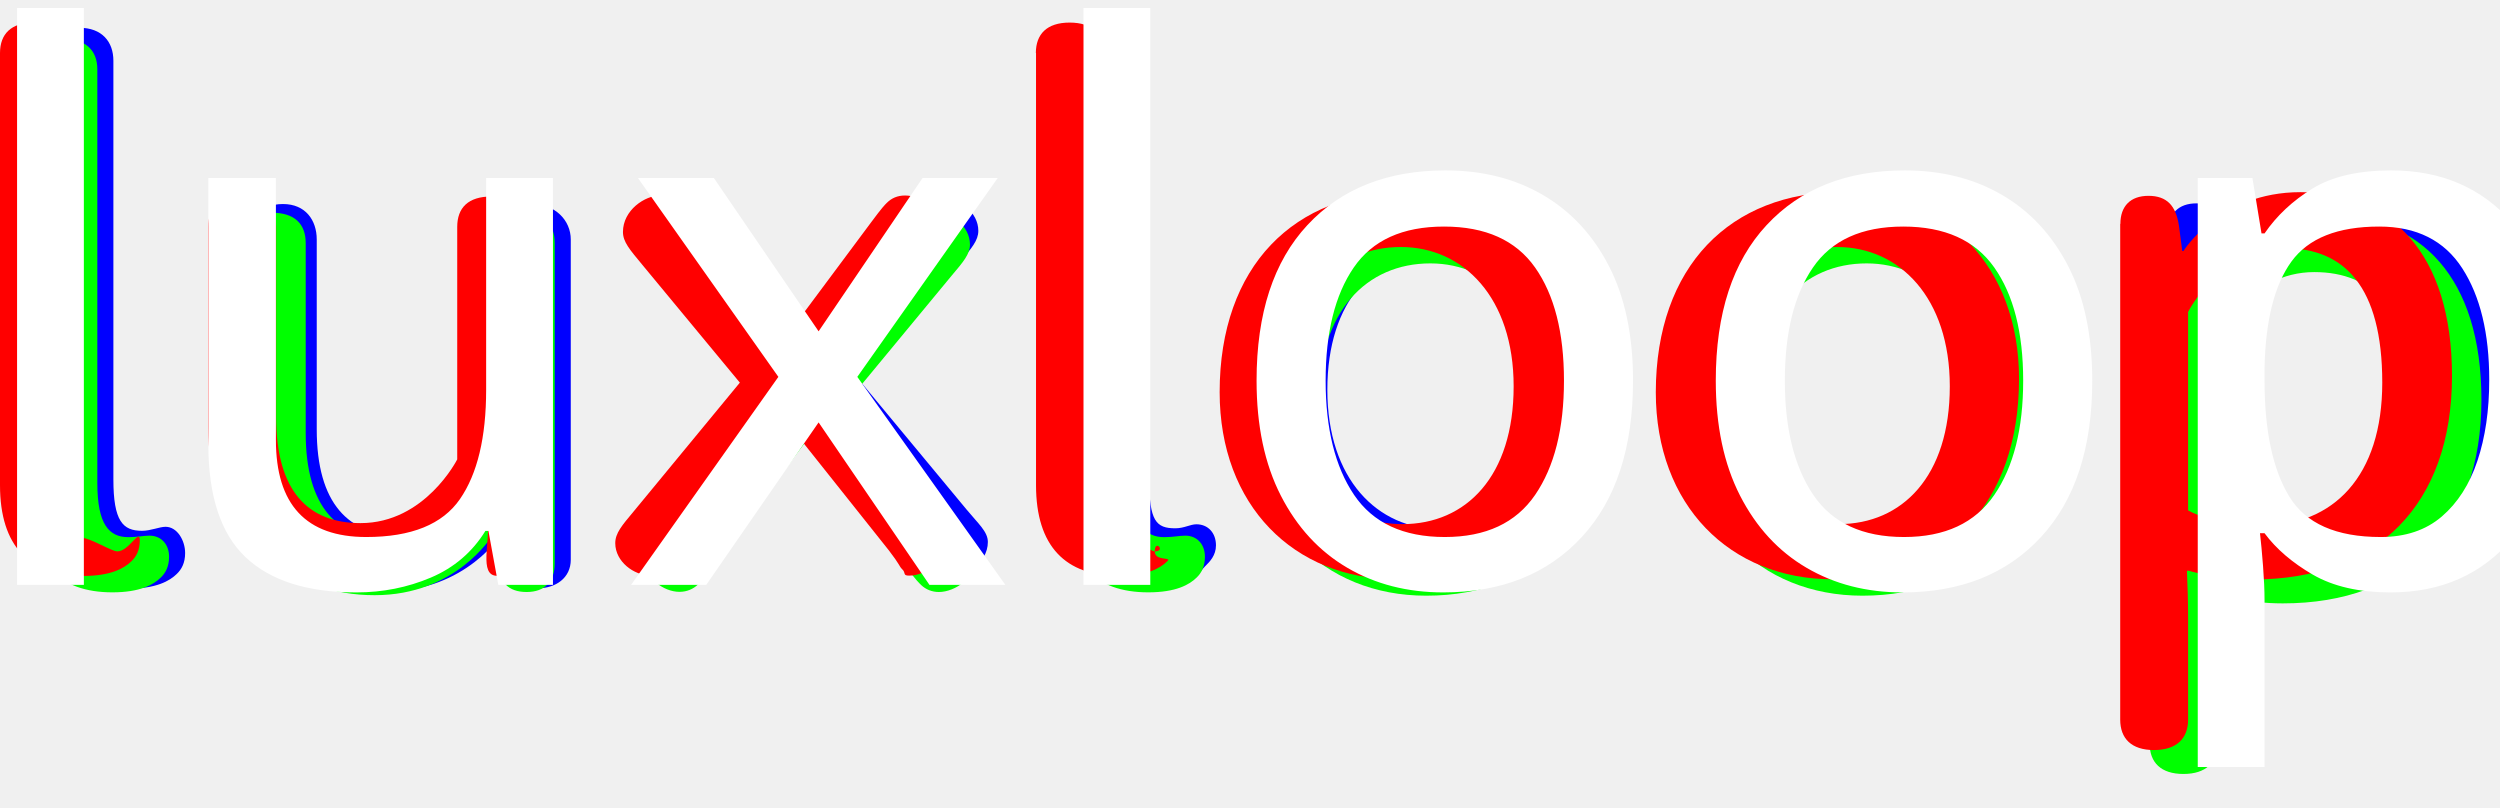
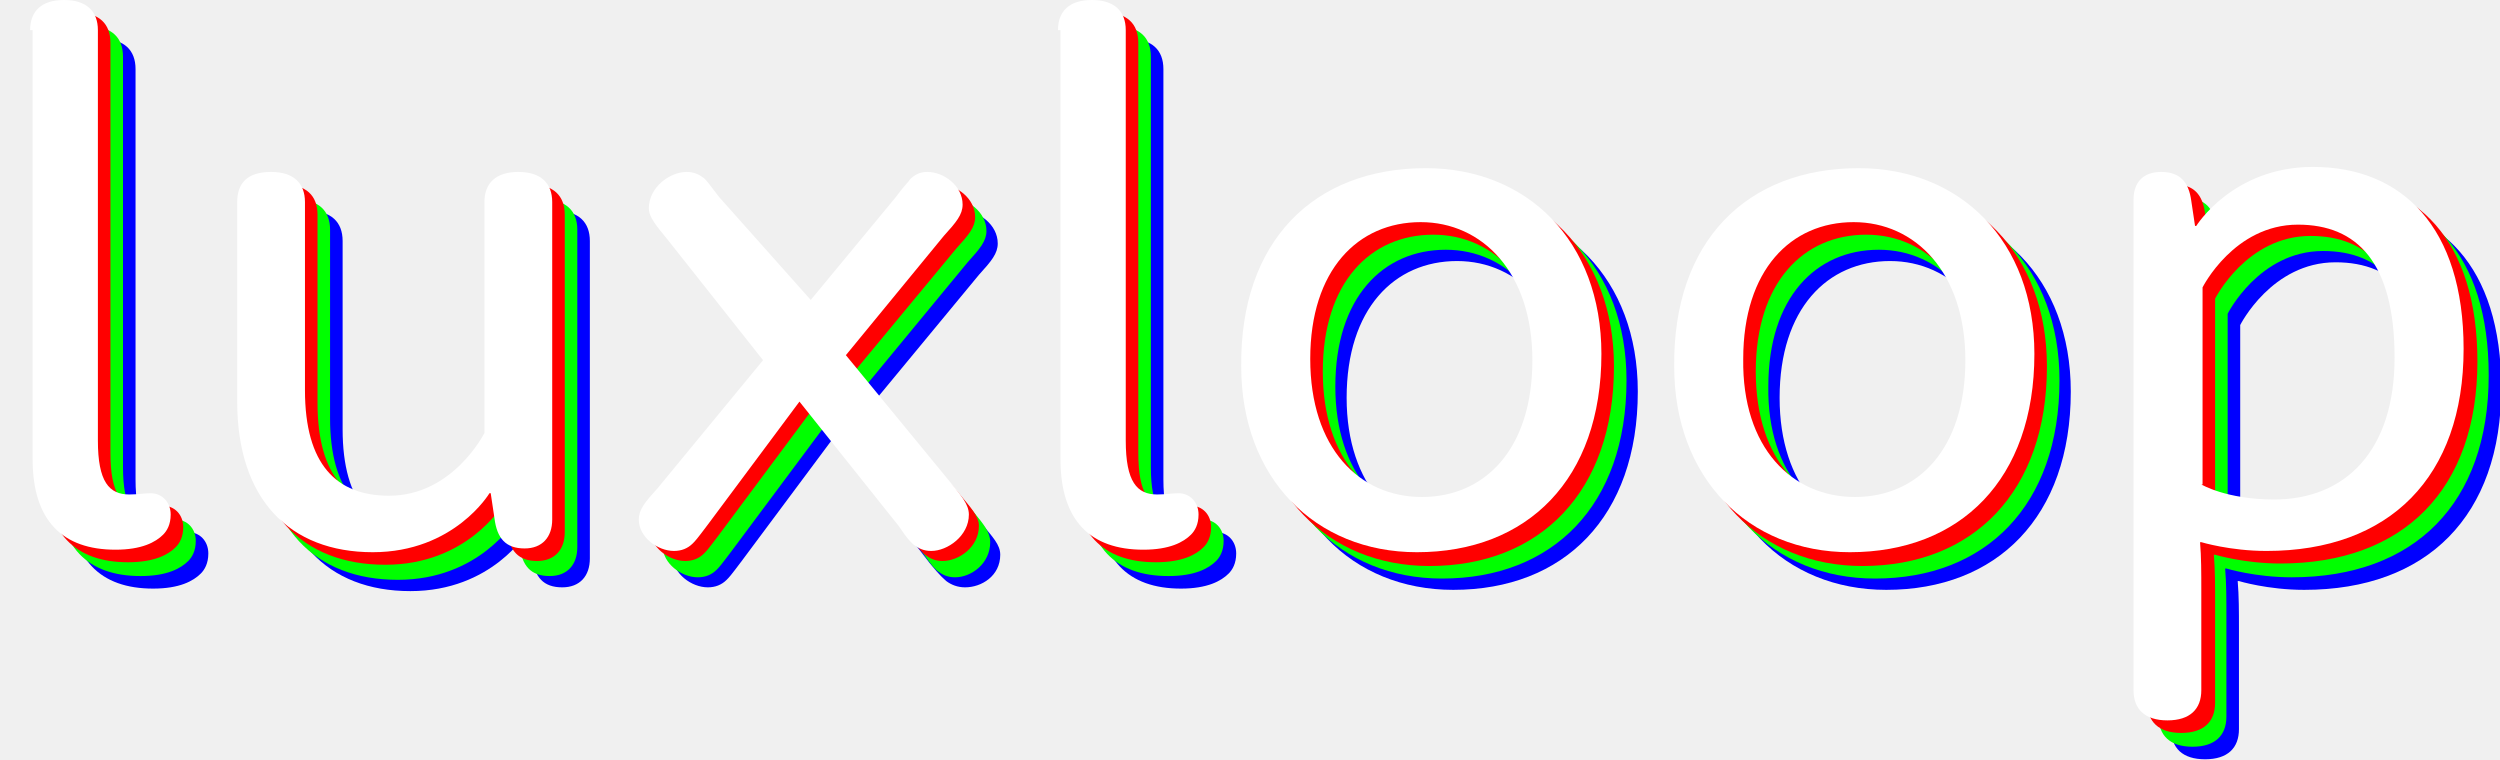
- <svg xmlns="http://www.w3.org/2000/svg" version="1.0" id="Layer_2" x="0px" y="0px" viewBox="0 0 1494.9 483" enable-background="new 0 0 1494.9 483" xml:space="preserve">
+ <svg xmlns="http://www.w3.org/2000/svg" version="1.0" id="ll_x5F_text" x="0px" y="0px" viewBox="0 0 199.2 60.5" enable-background="new 0 0 199.2 60.5" xml:space="preserve">
  <g>
-     <path fill="#0000FF" d="M27.2,36.3c0-11.3,6.6-19.7,20.2-19.7S67.8,25,67.8,36.3v250.3c0,25,5.6,30.8,17.1,30.8   c5.3,0,10.4-2.4,14.1-2.4c6.9,0,11.7,8.1,11.7,15.7c0,6-2.2,9.8-4.9,12.4c-4.4,4.4-12.6,8.9-29,8.9c-31.9,0-49.6-17.7-49.6-54.3   V36.3z" />
-     <path fill="#0000FF" d="M148.8,143.2c0-11.5,6.4-21.2,20.4-21.2c13.5,0,20.2,9.7,20.2,21.2v113.5c0,44.5,19.1,63.6,50.5,63.6   c38.6,0,57.8-38.1,57.8-38.1v-139c0-11.5,6.6-21.2,20.4-21.2s23.2,9.7,23.2,21.2v191.5c0,10.9-9,17.1-19.9,17.1   c-11.1,0-16.4-6-18.2-18l-2-15.3h-0.7c0,0-21.3,35.2-70,35.2c-50.1,0-81.8-31.5-81.8-91.1V143.2z" />
-     <path fill="#0000FF" d="M406.5,159.6c-7.1-8.6-11.3-13.3-11.3-19.3c0-12.9,12.9-21.9,22.8-21.9c4.2,0,7.8,1.6,10.4,4   c1.6,1.6,2.4,2.4,9.3,11.1l55,69.4l51-68.5c6.6-8.9,8-10.2,9.3-11.5c2.7-2.7,6.2-4.4,10.9-4.4c10,0,21.1,8.6,21.1,19.5   c0,5.8-4,10.4-11.1,18.8l-59.2,71.6l63.2,76.2c7.1,8.6,12.8,13.3,12.8,19.5c0,12.9-14.6,21.7-24.3,21.7c-4.2,0-7.8-1.6-10.4-4   c-1.6-1.6-2.7-2.4-9.3-11.1L487,255.7l-55.4,74c-6.6,8.9-7.8,10.2-9.1,11.5c-2.9,2.7-6.6,4.4-11.1,4.4c-9.5,0-20.8-8.2-20.8-19.3   c0-6,4-10.6,11.1-19.1l63.4-76.9L406.5,159.6z" />
-     <path fill="#0000FF" d="M646.6,36.3c0-11.3,6.6-19.7,20.2-19.7s20.4,8.4,20.4,19.7v250.3c0,25,4.1,29.3,15.6,29.3   c5.3,0,8.9-2.4,12.6-2.4c6.9,0,11.7,5.1,11.7,12.6c0,6-3.7,9.8-6.4,12.4c-4.4,4.4-8.1,13.4-24.5,13.4c-31.9,0-49.6-17.7-49.6-54.3   V36.3z" />
-     <path fill="#0000FF" d="M863.5,117.9c61.6,0,105.7,44.1,105.7,111.7c0,75.3-44.3,119.9-111.3,119.9c-61.6,0-105.9-44.3-105.9-111.9   C752,162.2,796.6,117.9,863.5,117.9z M861.3,316.4c38.1,0,66.5-28.6,66.5-82.4c0-53-30.1-83.3-67.4-83.3   c-38.1,0-66.7,28.6-66.7,82.4C793.7,286.5,823.6,316.4,861.3,316.4z" />
-     <path fill="#0000FF" d="M1124.3,117.9c61.6,0,105.7,44.1,105.7,111.7c0,75.3-44.3,119.9-111.3,119.9   c-61.6,0-105.9-44.3-105.9-111.9C1012.9,162.2,1057.4,117.9,1124.3,117.9z M1122.1,316.4c38.1,0,66.5-28.6,66.5-82.4   c0-53-30.1-83.3-67.4-83.3c-38.1,0-66.7,28.6-66.7,82.4C1054.5,286.5,1084.5,316.4,1122.1,316.4z" />
-     <path fill="#0000FF" d="M1296.6,138.4c0-10.6,6-16.8,16.8-16.8c11.1,0,16.4,6,18.2,17.7l2,18.3h0.7c0,0,21.7-35.2,70-35.2   c54.1,0,90.6,36.6,90.6,109.9c0,76.9-44.8,121.7-118.8,121.7c-21.9,0-46.6-5.3-46.6-5.3l2.4,0.2c0.4,8.9,0.7,18.4,0.7,28.4v60.5   c0,11.3-6.9,18.2-20.4,18.2c-13.5,0-15.6-6.9-15.6-18.2V138.4z M1332.9,320.7c0,0,19.3,1.2,48.1,1.2c43,0,72.2-29.5,72.2-85.5   c0-57.6-22.8-80.4-58.3-80.4c-38.6,0-62.4,38.1-62.4,38.1L1332.9,320.7z" />
+     <g>
+       <path fill="#0000FF" d="M5.4,5.5c0-1.5,0.9-2.4,2.7-2.4s2.7,0.9,2.7,2.4v32.7c0,3.3,0.9,4.3,2.5,4.3c0.7,0,1.2-0.1,1.7-0.1    c0.9,0,1.6,0.7,1.6,1.7c0,0.8-0.3,1.3-0.6,1.6c-0.6,0.6-1.7,1.2-3.8,1.2c-4.2,0-6.6-2.3-6.6-7.2V5.5z" />
+       <path fill="#0000FF" d="M21.9,19.2c0-1.5,0.8-2.4,2.7-2.4c1.8,0,2.7,0.9,2.7,2.4v15c0,5.9,2.5,8.4,6.7,8.4c5.1,0,7.6-5,7.6-5V19.2    c0-1.5,0.9-2.4,2.7-2.4s2.7,0.9,2.7,2.4v25.3c0,1.4-0.8,2.3-2.2,2.3c-1.5,0-2.2-0.8-2.4-2.4l-0.3-2h-0.1c0,0-2.8,4.7-9.3,4.7    c-6.6,0-10.8-4.2-10.8-12V19.2z" />
+       <path fill="#0000FF" d="M56.1,22.2c-0.9-1.1-1.5-1.8-1.5-2.5c0-1.7,1.7-2.9,3-2.9c0.6,0,0.6,0.4,0.9,0.8c0.2,0.2,0.5,0.3,1.4,1.4    l7.5,9l6.7-9.1c0.9-1.2,1.1-1.3,1.2-1.5c0.4-0.4,0.8-0.6,1.4-0.6c1.3,0,2.8,1.1,2.8,2.6c0,0.8-0.5,1.4-1.5,2.5l-8.1,9.8l8.3,10    c0.9,1.1,1.5,1.7,1.5,2.5c0,1.7-1.5,2.6-2.8,2.6c-0.6,0-1.1-0.2-1.5-0.5c-0.2-0.2-0.4-0.3-1.3-1.4l-7.7-10l-7.3,9.8    c-0.9,1.2-1,1.3-1.2,1.5c-0.4,0.4-0.9,0.6-1.5,0.6c-1.3,0-2.8-1.1-2.8-2.5c0-0.8,0.5-1.4,1.5-2.5l8.4-10.2L56.1,22.2z" />
+       <path fill="#0000FF" d="M87.3,5.5c0-1.5,0.9-2.4,2.7-2.4s2.7,0.9,2.7,2.4v32.7c0,3.3,0.9,4.3,2.5,4.3c0.7,0,1.2-0.1,1.7-0.1    c0.9,0,1.6,0.7,1.6,1.7c0,0.8-0.3,1.3-0.6,1.6c-0.6,0.6-1.7,1.2-3.8,1.2c-4.2,0-6.6-2.3-6.6-7.2V5.5z" />
+       <path fill="#0000FF" d="M116.5,16.4c8.1,0,14,5.8,14,14.8c0,10-5.9,15.8-14.7,15.8c-8.1,0-14-5.9-14-14.8    C101.8,22.3,107.7,16.4,116.5,16.4z M116.2,42.7c5,0,8.8-3.8,8.8-10.9c0-7-4-11-8.9-11c-5,0-8.8,3.8-8.8,10.9    C107.3,38.7,111.3,42.7,116.2,42.7z" />
+       <path fill="#0000FF" d="M151,16.4c8.1,0,14,5.8,14,14.8c0,10-5.9,15.8-14.7,15.8c-8.1,0-14-5.9-14-14.8    C136.3,22.3,142.2,16.4,151,16.4z M150.7,42.7c5,0,8.8-3.8,8.8-10.9c0-7-4-11-8.9-11c-5,0-8.8,3.8-8.8,10.9    C141.8,38.7,145.7,42.7,150.7,42.7z" />
+       <path fill="#0000FF" d="M173,19c0-1.4,0.8-2.2,2.2-2.2c1.5,0,2.2,0.8,2.4,2.3l0.3,2h0.1c0,0,2.9-4.7,9.3-4.7c7.1,0,12,4.8,12,14.5    c0,10.2-5.9,16.1-15.7,16.1c-2.9,0-5.2-0.7-5.2-0.7l-0.1,0c0.1,1.2,0.1,2.4,0.1,3.8v8c0,1.5-0.9,2.4-2.7,2.4s-2.7-0.9-2.7-2.4V19z     M178.4,41.6c0,0,2,1.2,5.8,1.2c5.7,0,9.6-3.9,9.6-11.3c0-7.6-3-10.6-7.7-10.6c-5.1,0-7.6,5-7.6,5V41.6z" />
+     </g>
+     <g>
+       <path fill="#00FF00" d="M4.4,4.5c0-1.5,0.9-2.4,2.7-2.4S9.8,3,9.8,4.5v32.7c0,3.3,0.9,4.3,2.5,4.3c0.7,0,1.2-0.1,1.7-0.1    c0.9,0,1.6,0.7,1.6,1.7c0,0.8-0.3,1.3-0.6,1.6c-0.6,0.6-1.7,1.2-3.8,1.2c-4.2,0-6.6-2.3-6.6-7.2V4.5z" />
+       <path fill="#00FF00" d="M20.9,18.3c0-1.5,0.8-2.4,2.7-2.4c1.8,0,2.7,0.9,2.7,2.4v15c0,5.9,2.5,8.4,6.7,8.4c5.1,0,7.6-5,7.6-5V18.3    c0-1.5,0.9-2.4,2.7-2.4s2.7,0.9,2.7,2.4v25.3c0,1.4-0.8,2.3-2.2,2.3c-1.5,0-2.2-0.8-2.4-2.4l-0.3-2H41c0,0-2.8,4.7-9.3,4.7    c-6.6,0-10.8-4.2-10.8-12V18.3z" />
+       <path fill="#00FF00" d="M55.2,21.2c-0.9-1.1-1.5-1.8-1.5-2.5c0-1.7,1.7-2.9,3-2.9c0.6,0,0.8,0.3,1.1,0.7c0.2,0.2,0.3,0.4,1.2,1.6    l7.5,8.9l6.7-9.1c0.9-1.2,1.1-1.3,1.2-1.5c0.4-0.4,0.8-0.6,1.4-0.6c1.3,0,2.8,1.1,2.8,2.6c0,0.8-0.5,1.4-1.5,2.5l-8,9.7l8.4,10.1    c0.9,1.1,1.4,1.7,1.4,2.5c0,1.7-1.5,2.8-2.8,2.8c-0.6,0-1-0.2-1.4-0.5c-0.2-0.2-0.4-0.3-1.2-1.5l-7.9-9.9l-7.3,9.8    c-0.9,1.2-1,1.3-1.2,1.5c-0.4,0.4-0.9,0.6-1.5,0.6c-1.3,0-2.8-1.1-2.8-2.5c0-0.8,0.5-1.4,1.5-2.5l8.4-10.2L55.2,21.2z" />
+       <path fill="#00FF00" d="M86.3,4.5c0-1.5,0.9-2.4,2.7-2.4s2.7,0.9,2.7,2.4v32.7c0,3.3,0.9,4.3,2.5,4.3c0.7,0,1.2-0.1,1.7-0.1    c0.9,0,1.6,0.7,1.6,1.7c0,0.8-0.3,1.3-0.6,1.6c-0.6,0.6-1.7,1.2-3.8,1.2c-4.2,0-6.6-2.3-6.6-7.2V4.5z" />
+       <path fill="#00FF00" d="M115.6,15.5c8.1,0,14,5.8,14,14.8c0,10-5.9,15.8-14.7,15.8c-8.1,0-14-5.9-14-14.8    C100.8,21.4,106.7,15.5,115.6,15.5z M115.3,41.8c5,0,8.8-3.8,8.8-10.9c0-7-4-11-8.9-11c-5,0-8.8,3.8-8.8,10.9    C106.4,37.8,110.3,41.8,115.3,41.8z" />
+       <path fill="#00FF00" d="M150.1,15.5c8.1,0,14,5.8,14,14.8c0,10-5.9,15.8-14.7,15.8c-8.1,0-14-5.9-14-14.8    C135.3,21.4,141.2,15.5,150.1,15.5z M149.8,41.8c5,0,8.8-3.8,8.8-10.9c0-7-4-11-8.9-11c-5,0-8.8,3.8-8.8,10.9    C140.8,37.8,144.8,41.8,149.8,41.8z" />
+       <path fill="#00FF00" d="M172,18c0-1.4,0.8-2.2,2.2-2.2c1.5,0,2.2,0.8,2.4,2.3l0.3,2h0.1c0,0,2.9-4.7,9.3-4.7c7.1,0,12,4.8,12,14.5    c0,10.2-5.9,16.1-15.7,16.1c-2.9,0-5.2-0.7-5.2-0.7l-0.1,0c0.1,1.2,0.1,2.4,0.1,3.8v8c0,1.5-0.9,2.4-2.7,2.4s-2.7-0.9-2.7-2.4V18z     M177.4,40.7c0,0,2,1.2,5.8,1.2c5.7,0,9.6-3.9,9.6-11.3c0-7.6-3-10.6-7.7-10.6c-5.1,0-7.6,5-7.6,5V40.7z" />
+     </g>
+     <g>
+       <path fill="#FF0000" d="M3.5,3.4C3.5,1.9,4.3,1,6.1,1s2.7,0.9,2.7,2.4v32.7c0,3.3,0.9,4.3,2.5,4.3c0.7,0,1.2-0.1,1.7-0.1    c0.9,0,1.6,0.7,1.6,1.7c0,0.8-0.3,1.3-0.6,1.6c-0.6,0.6-1.7,1.2-3.8,1.2c-4.2,0-6.6-2.3-6.6-7.2V3.4z" />
+       <path fill="#FF0000" d="M19.9,17.1c0-1.5,0.8-2.4,2.7-2.4c1.8,0,2.7,0.9,2.7,2.4v15c0,5.9,2.5,8.4,6.7,8.4c5.1,0,7.6-5,7.6-5V17.1    c0-1.5,0.9-2.4,2.7-2.4s2.7,0.9,2.7,2.4v25.3c0,1.4-0.8,2.3-2.2,2.3c-1.5,0-2.2-0.8-2.4-2.4l-0.3-2H40c0,0-2.8,4.7-9.3,4.7    c-6.6,0-10.8-4.2-10.8-12V17.1z" />
+       <path fill="#FF0000" d="M54.2,20.1c-0.9-1.1-1.5-1.8-1.5-2.5c0-1.7,1.7-2.9,3-2.9c0.6,0,1,1.2,1.4,1.5c0.2,0.2,0.3,0.3,1.2,1.5    l7.3,8.2l6.7-9.1c0.9-1.2,1.1-1.3,1.2-1.5c0.4-0.4,0.8-0.6,1.4-0.6c1.3,0,2.8,1.1,2.8,2.6c0,0.8-0.5,1.4-1.5,2.5l-8.2,9.9l8.4,9.6    c0.9,1.1,1.6,1.8,1.6,2.6c0,1.7-1.6,2.8-2.9,2.8c-0.6,0-1-0.2-1.4-0.5c-0.2-0.2-0.4-0.3-1.2-1.5l-7.9-9.9l-7.3,9.8    c-0.9,1.2-1,1.3-1.2,1.5c-0.4,0.4-0.9,0.6-1.5,0.6c-1.3,0-2.8-1.1-2.8-2.5c0-0.8,0.5-1.4,1.5-2.5l8.4-10.2L54.2,20.1z" />
+       <path fill="#FF0000" d="M85.3,3.4C85.3,1.9,86.2,1,88,1s2.7,0.9,2.7,2.4v32.7c0,3.3,0.9,4.3,2.5,4.3c0.7,0,1.2-0.1,1.7-0.1    c0.9,0,1.6,0.7,1.6,1.7c0,0.8-0.3,1.3-0.6,1.6c-0.6,0.6-1.7,1.2-3.8,1.2c-4.2,0-6.6-2.3-6.6-7.2V3.4z" />
+       <path fill="#FF0000" d="M114.6,14.4c8.1,0,14,5.8,14,14.8c0,10-5.9,15.9-14.7,15.9c-8.1,0-14-5.9-14-14.8    C99.9,20.2,105.8,14.4,114.6,14.4z M114.3,40.6c5,0,8.8-3.8,8.8-10.9c0-7-4-11-8.9-11c-5,0-8.8,3.8-8.8,10.9    C105.4,36.7,109.3,40.6,114.3,40.6z" />
+       <path fill="#FF0000" d="M149.1,14.4c8.1,0,14,5.8,14,14.8c0,10-5.9,15.9-14.7,15.9c-8.1,0-14-5.9-14-14.8    C134.4,20.2,140.2,14.4,149.1,14.4z M148.8,40.6c5,0,8.8-3.8,8.8-10.9c0-7-4-11-8.9-11c-5,0-8.8,3.8-8.8,10.9    C139.9,36.7,143.8,40.6,148.8,40.6z" />
+       <path fill="#FF0000" d="M171.1,16.9c0-1.4,0.8-2.2,2.2-2.2c1.5,0,2.2,0.8,2.4,2.3l0.3,2h0.1c0,0,2.9-4.7,9.3-4.7    c7.1,0,12,4.8,12,14.5c0,10.2-5.9,16.1-15.7,16.1c-2.9,0-5.2-0.7-5.2-0.7l-0.1,0c0.1,1.2,0.1,2.4,0.1,3.8v8c0,1.5-0.9,2.4-2.7,2.4    s-2.7-0.9-2.7-2.4V16.9z M176.4,39.5c0,0,2,1.2,5.8,1.2c5.7,0,9.6-3.9,9.6-11.3c0-7.6-3-10.6-7.7-10.6c-5.1,0-7.6,5-7.6,5V39.5z" />
+     </g>
+     <g>
+       <path fill="#FFFFFF" d="M2.4,2.4C2.4,0.9,3.3,0,5.1,0s2.7,0.9,2.7,2.4v32.7c0,3.3,0.9,4.3,2.5,4.3c0.7,0,1.2-0.1,1.7-0.1    c0.9,0,1.6,0.7,1.6,1.7c0,0.8-0.3,1.3-0.6,1.6c-0.6,0.6-1.7,1.2-3.8,1.2c-4.2,0-6.6-2.3-6.6-7.2V2.4z" />
+       <path fill="#FFFFFF" d="M18.9,16.1c0-1.5,0.8-2.4,2.7-2.4c1.8,0,2.7,0.9,2.7,2.4v15c0,5.9,2.5,8.4,6.7,8.4c5.1,0,7.6-5,7.6-5V16.1    c0-1.5,0.9-2.4,2.7-2.4s2.7,0.9,2.7,2.4v25.3c0,1.4-0.8,2.3-2.2,2.3c-1.5,0-2.2-0.8-2.4-2.4l-0.3-2H39c0,0-2.8,4.7-9.3,4.7    c-6.6,0-10.8-4.2-10.8-12V16.1z" />
+       <path fill="#FFFFFF" d="M53.2,19.1c-0.9-1.1-1.5-1.8-1.5-2.5c0-1.7,1.7-2.9,3-2.9c0.6,0,1,0.2,1.4,0.5c0.2,0.2,0.3,0.3,1.2,1.5    l7.3,8.2l6.7-8.1c0.9-1.2,1.1-1.3,1.2-1.5c0.4-0.4,0.8-0.6,1.4-0.6c1.3,0,2.8,1.1,2.8,2.6c0,0.8-0.5,1.4-1.5,2.5l-7.8,9.5    l8.3,10.1c0.9,1.1,1.5,1.8,1.5,2.6c0,1.7-1.7,2.9-3,2.9c-0.6,0-1-0.2-1.4-0.5c-0.2-0.2-0.4-0.3-1.2-1.5l-7.9-9.9l-7.3,9.8    c-0.9,1.2-1,1.3-1.2,1.5c-0.4,0.4-0.9,0.6-1.5,0.6c-1.3,0-2.8-1.1-2.8-2.5c0-0.8,0.5-1.4,1.5-2.5l8.4-10.2L53.2,19.1z" />
+       <path fill="#FFFFFF" d="M84.3,2.4C84.3,0.9,85.2,0,87,0s2.7,0.9,2.7,2.4v32.7c0,3.3,0.9,4.3,2.5,4.3c0.7,0,1.2-0.1,1.7-0.1    c0.9,0,1.6,0.7,1.6,1.7c0,0.8-0.3,1.3-0.6,1.6c-0.6,0.6-1.7,1.2-3.8,1.2c-4.2,0-6.6-2.3-6.6-7.2V2.4z" />
+       <path fill="#FFFFFF" d="M113.6,13.4c8.1,0,14,5.8,14,14.8c0,10-5.9,15.8-14.7,15.8c-8.1,0-14-5.9-14-14.8    C98.8,19.2,104.7,13.4,113.6,13.4z M113.3,39.6c5,0,8.8-3.8,8.8-10.9c0-7-4-11-8.9-11c-5,0-8.8,3.8-8.8,10.9    C104.4,35.7,108.3,39.6,113.3,39.6z" />
+       <path fill="#FFFFFF" d="M148.1,13.4c8.1,0,14,5.8,14,14.8c0,10-5.9,15.8-14.7,15.8c-8.1,0-14-5.9-14-14.8    C133.3,19.2,139.2,13.4,148.1,13.4z M147.8,39.6c5,0,8.8-3.8,8.8-10.9c0-7-4-11-8.9-11c-5,0-8.8,3.8-8.8,10.9    C138.8,35.7,142.8,39.6,147.8,39.6z" />
+       <path fill="#FFFFFF" d="M170,15.9c0-1.4,0.8-2.2,2.2-2.2c1.5,0,2.2,0.8,2.4,2.3l0.3,2h0.1c0,0,2.9-4.7,9.3-4.7    c7.1,0,12,4.8,12,14.5c0,10.2-5.9,16.1-15.7,16.1c-2.9,0-5.2-0.7-5.2-0.7l-0.1,0c0.1,1.2,0.1,2.4,0.1,3.8v8c0,1.5-0.9,2.4-2.7,2.4    s-2.7-0.9-2.7-2.4V15.9z M175.4,38.6c0,0,2,1.2,5.8,1.2c5.7,0,9.6-3.9,9.6-11.3c0-7.6-3-10.6-7.7-10.6c-5.1,0-7.6,5-7.6,5V38.6z" />
+     </g>
  </g>
-   <g>
-     <path fill="#00FF00" d="M17.6,41.5c0-11.3,6.6-18.2,20.2-18.2s20.4,6.9,20.4,18.2v247.3c0,25,7.1,32.4,18.6,32.4   c5.3,0,8.9-0.9,12.6-0.9c6.9,0,11.7,5.1,11.7,12.6c0,6-2.2,9.8-4.9,12.4c-4.4,4.4-12.6,8.9-29,8.9c-31.9,0-49.6-17.7-49.6-54.3   V41.5z" />
-     <path fill="#00FF00" d="M142.2,145.4c0-11.5,6.4-18.2,20.4-18.2c13.5,0,20.2,6.6,20.2,18.2v113.5c0,44.5,19.1,63.6,50.5,63.6   c38.6,0,57.8-38.1,57.8-38.1v-139c0-11.5,6.6-18.2,20.4-18.2c13.7,0,20.2,6.6,20.2,18.2v191.5c0,10.9-6,17.1-16.8,17.1   c-11.1,0-16.4-6-18.2-18l-2-15.3H294c0,0-21.3,35.2-70,35.2c-50.1,0-81.8-31.5-81.8-91.1V145.4z" />
-     <path fill="#00FF00" d="M401.5,167.8c-7.1-8.6-11.3-13.3-11.3-19.3c0-12.9,12.9-21.9,22.8-21.9c4.2,0,7.8,1.6,10.4,4   c1.6,1.6,2.4,2.4,9.3,11.1l55,69.4l51-68.5c6.6-8.9,8-10.2,9.3-11.5c2.7-2.7,6.2-4.4,10.9-4.4c10,0,21.1,8.6,21.1,19.5   c0,5.8-4,10.4-11.1,18.8l-59.2,71.6l63.2,76.2c7.1,8.6,11.3,13.3,11.3,19.5c0,12.9-13.1,21.7-22.8,21.7c-4.2,0-7.8-1.6-10.4-4   c-1.6-1.6-2.7-2.4-9.3-11.1L481.9,264l-55.4,74c-6.6,8.9-7.8,10.2-9.1,11.5c-2.9,2.7-6.6,4.4-11.1,4.4c-9.5,0-20.8-8.2-20.8-19.3   c0-6,4-10.6,11.1-19.1l63.4-76.9L401.5,167.8z" />
-     <path fill="#00FF00" d="M637,41.5c0-11.3,6.6-18.2,20.2-18.2c13.5,0,20.4,6.9,20.4,18.2v247.3c0,25,7.1,32.4,18.6,32.4   c5.3,0,8.9-0.9,12.6-0.9c6.9,0,11.7,5.1,11.7,12.6c0,6-2.2,9.8-4.9,12.4c-4.4,4.4-12.6,8.9-29,8.9c-31.9,0-49.6-17.7-49.6-54.3   V41.5z" />
-     <path fill="#00FF00" d="M858.4,124.6c61.6,0,105.7,44.1,105.7,111.7c0,75.3-44.3,119.9-111.3,119.9c-61.6,0-105.9-44.3-105.9-111.9   C747,168.9,791.5,124.6,858.4,124.6z M856.2,323.2c38.1,0,66.5-28.6,66.5-82.4c0-53-30.1-83.3-67.4-83.3   c-38.1,0-66.7,28.6-66.7,82.4C788.6,293.3,818.5,323.2,856.2,323.2z" />
-     <path fill="#00FF00" d="M1119.3,124.6c61.6,0,105.7,44.1,105.7,111.7c0,75.3-44.3,119.9-111.3,119.9   c-61.6,0-105.9-44.3-105.9-111.9C1007.8,168.9,1052.3,124.6,1119.3,124.6z M1117.1,323.2c38.1,0,66.5-28.6,66.5-82.4   c0-53-30.1-83.3-67.4-83.3c-38.1,0-66.7,28.6-66.7,82.4C1049.5,293.3,1079.4,323.2,1117.1,323.2z" />
-     <path fill="#00FF00" d="M1285.5,148.2c0-10.6-2.8,18.2,8.1,18.2c11.1,0,25.1-29,26.9-17.3l2,15.3h0.7c0,0,21.7-35.2,70-35.2   c54.1,0,90.6,36.6,90.6,109.9c0,76.9-44.8,121.7-118.8,121.7c-21.9,0-39-5.3-39-5.3l-0.7,0.2c0.4,8.9,0.7,18.4,0.7,28.4v60.5   c0,11.3-6.9,18.2-20.4,18.2s-20.2-6.9-20.2-18.2V148.2z M1326,319.5c0,0,15.1,9.1,43.9,9.1c43,0,72.2-29.5,72.2-85.5   c0-57.6-22.8-80.4-58.3-80.4c-38.6,0-57.8,38.1-57.8,38.1V319.5z" />
-   </g>
-   <g>
-     <path fill="#FF0000" d="M0,31.7c0-11.3,6.6-18.2,20.2-18.2s20.4,6.9,20.4,18.2v247.3c0,25-3.3,42.6,8.2,42.6   c5.3,0,17.7,8.1,21.4,8.1c6.9,0,13.4-14.1,13.4-6.6c0,6-2.2,9.8-4.9,12.4c-4.4,4.4-12.6,8.9-29,8.9C17.7,344.4,0,326.7,0,290.1   V31.7z" />
-     <path fill="#FF0000" d="M124.5,135.7c0-11.5,6.4-18.2,20.4-18.2c13.5,0,20.2,6.6,20.2,18.2v113.5c0,44.5,19.1,63.6,50.5,63.6   c38.6,0,57.8-38.1,57.8-38.1v-139c0-11.5,6.6-18.2,20.4-18.2s20.2,6.6,20.2,18.2v191.5c0,10.9-6,17.1-16.8,17.1   c-11.1,0-3.9-21.1-5.6-33.1L277,311h-0.7c0,0-21.3,35.2-70,35.2c-50.1,0-81.8-31.5-81.8-91.1V135.7z" />
-     <path fill="#FF0000" d="M383.8,158c-7.1-8.6-11.3-13.3-11.3-19.3c0-12.9,12.9-21.9,22.8-21.9c4.2,0,7.8,1.6,10.4,4   c1.6,1.6,2.4,2.4,9.3,11.1l55,69.4l51-68.5c6.6-8.9,8-10.2,9.3-11.5c2.7-2.7,6.2-4.4,10.9-4.4c10,0,21.1,8.6,21.1,19.5   c0,5.8-4,10.4-11.1,18.8L492,226.8l63.2,76.2c7.1,8.6,11.3,13.3,11.3,19.5c0,12.9-13.1,21.7-22.8,21.7c-4.2,0-1.7-1.6-4.4-4   c-1.6-1.6-1.1-2.4-7.8-11.1l-59.6-74.9l-63,74c-6.6,8.9-7.8,10.2-9.1,11.5c-2.9,2.7-6.6,4.4-11.1,4.4c-9.5,0-20.8-8.2-20.8-19.3   c0-6,4-10.6,11.1-19.1l63.4-76.9L383.8,158z" />
-     <path fill="#FF0000" d="M619.4,31.7c0-11.3,6.6-18.2,20.2-18.2S660,20.4,660,31.7v247.3c0,25,2.1,40.6,13.6,40.6   c5.3,0,13.1,10.1,16.9,10.1c6.9,0,0-7.5,0,0c0,6,10.3,3.2,7.6,5.8c-4.4,4.4-12.6,8.9-29,8.9c-31.9,0-49.6-17.7-49.6-54.3V31.7z" />
-     <path fill="#FF0000" d="M840.8,114.8c61.6,0,105.7,44.1,105.7,111.7c0,75.3-44.3,119.9-111.3,119.9c-61.6,0-105.9-44.3-105.9-111.9   C729.3,159.2,773.9,114.8,840.8,114.8z M838.6,313.4c38.1,0,66.5-28.6,66.5-82.4c0-53-30.1-83.3-67.4-83.3   c-38.1,0-66.7,28.6-66.7,82.4C771,283.5,800.9,313.4,838.6,313.4z" />
-     <path fill="#FF0000" d="M1101.6,114.8c61.6,0,105.7,44.1,105.7,111.7c0,75.3-44.3,119.9-111.3,119.9   c-61.6,0-105.9-44.3-105.9-111.9C990.2,159.2,1034.7,114.8,1101.6,114.8z M1099.4,313.4c38.1,0,66.5-28.6,66.5-82.4   c0-53-30.1-83.3-67.4-83.3c-38.1,0-66.7,28.6-66.7,82.4C1031.8,283.5,1061.8,313.4,1099.4,313.4z" />
-     <path fill="#FF0000" d="M1267.9,133.9c0-10.6,6-16.8,16.8-16.8c11.1,0,16.4,6,18.2,17.7l2,15.3h0.7c0,0,21.7-35.2,70-35.2   c54.1,0,90.6,36.6,90.6,109.9c0,76.9-44.8,121.7-118.8,121.7c-21.9,0-39-5.3-39-5.3l-0.7,0.2c0.4,8.9,0.7,18.4,0.7,28.4v60.5   c0,11.3-6.9,18.2-20.4,18.2s-20.2-6.9-20.2-18.2V133.9z M1308.4,305.2c0,0,15.1,9.1,43.9,9.1c43,0,72.2-29.5,72.2-85.5   c0-57.6-22.8-80.4-58.3-80.4c-38.6,0-57.8,38.1-57.8,38.1V305.2z" />
-   </g>
-   <rect x="-28.4" y="21.1" fill="none" width="1808.9" height="547.3" />
-   <text id="white" transform="matrix(1 0 0 1 -28.3714 349.7099)" fill="#FFFFFF" font-family="'RooneySans-Regular'" font-size="453.867">luxloop</text>
</svg>
